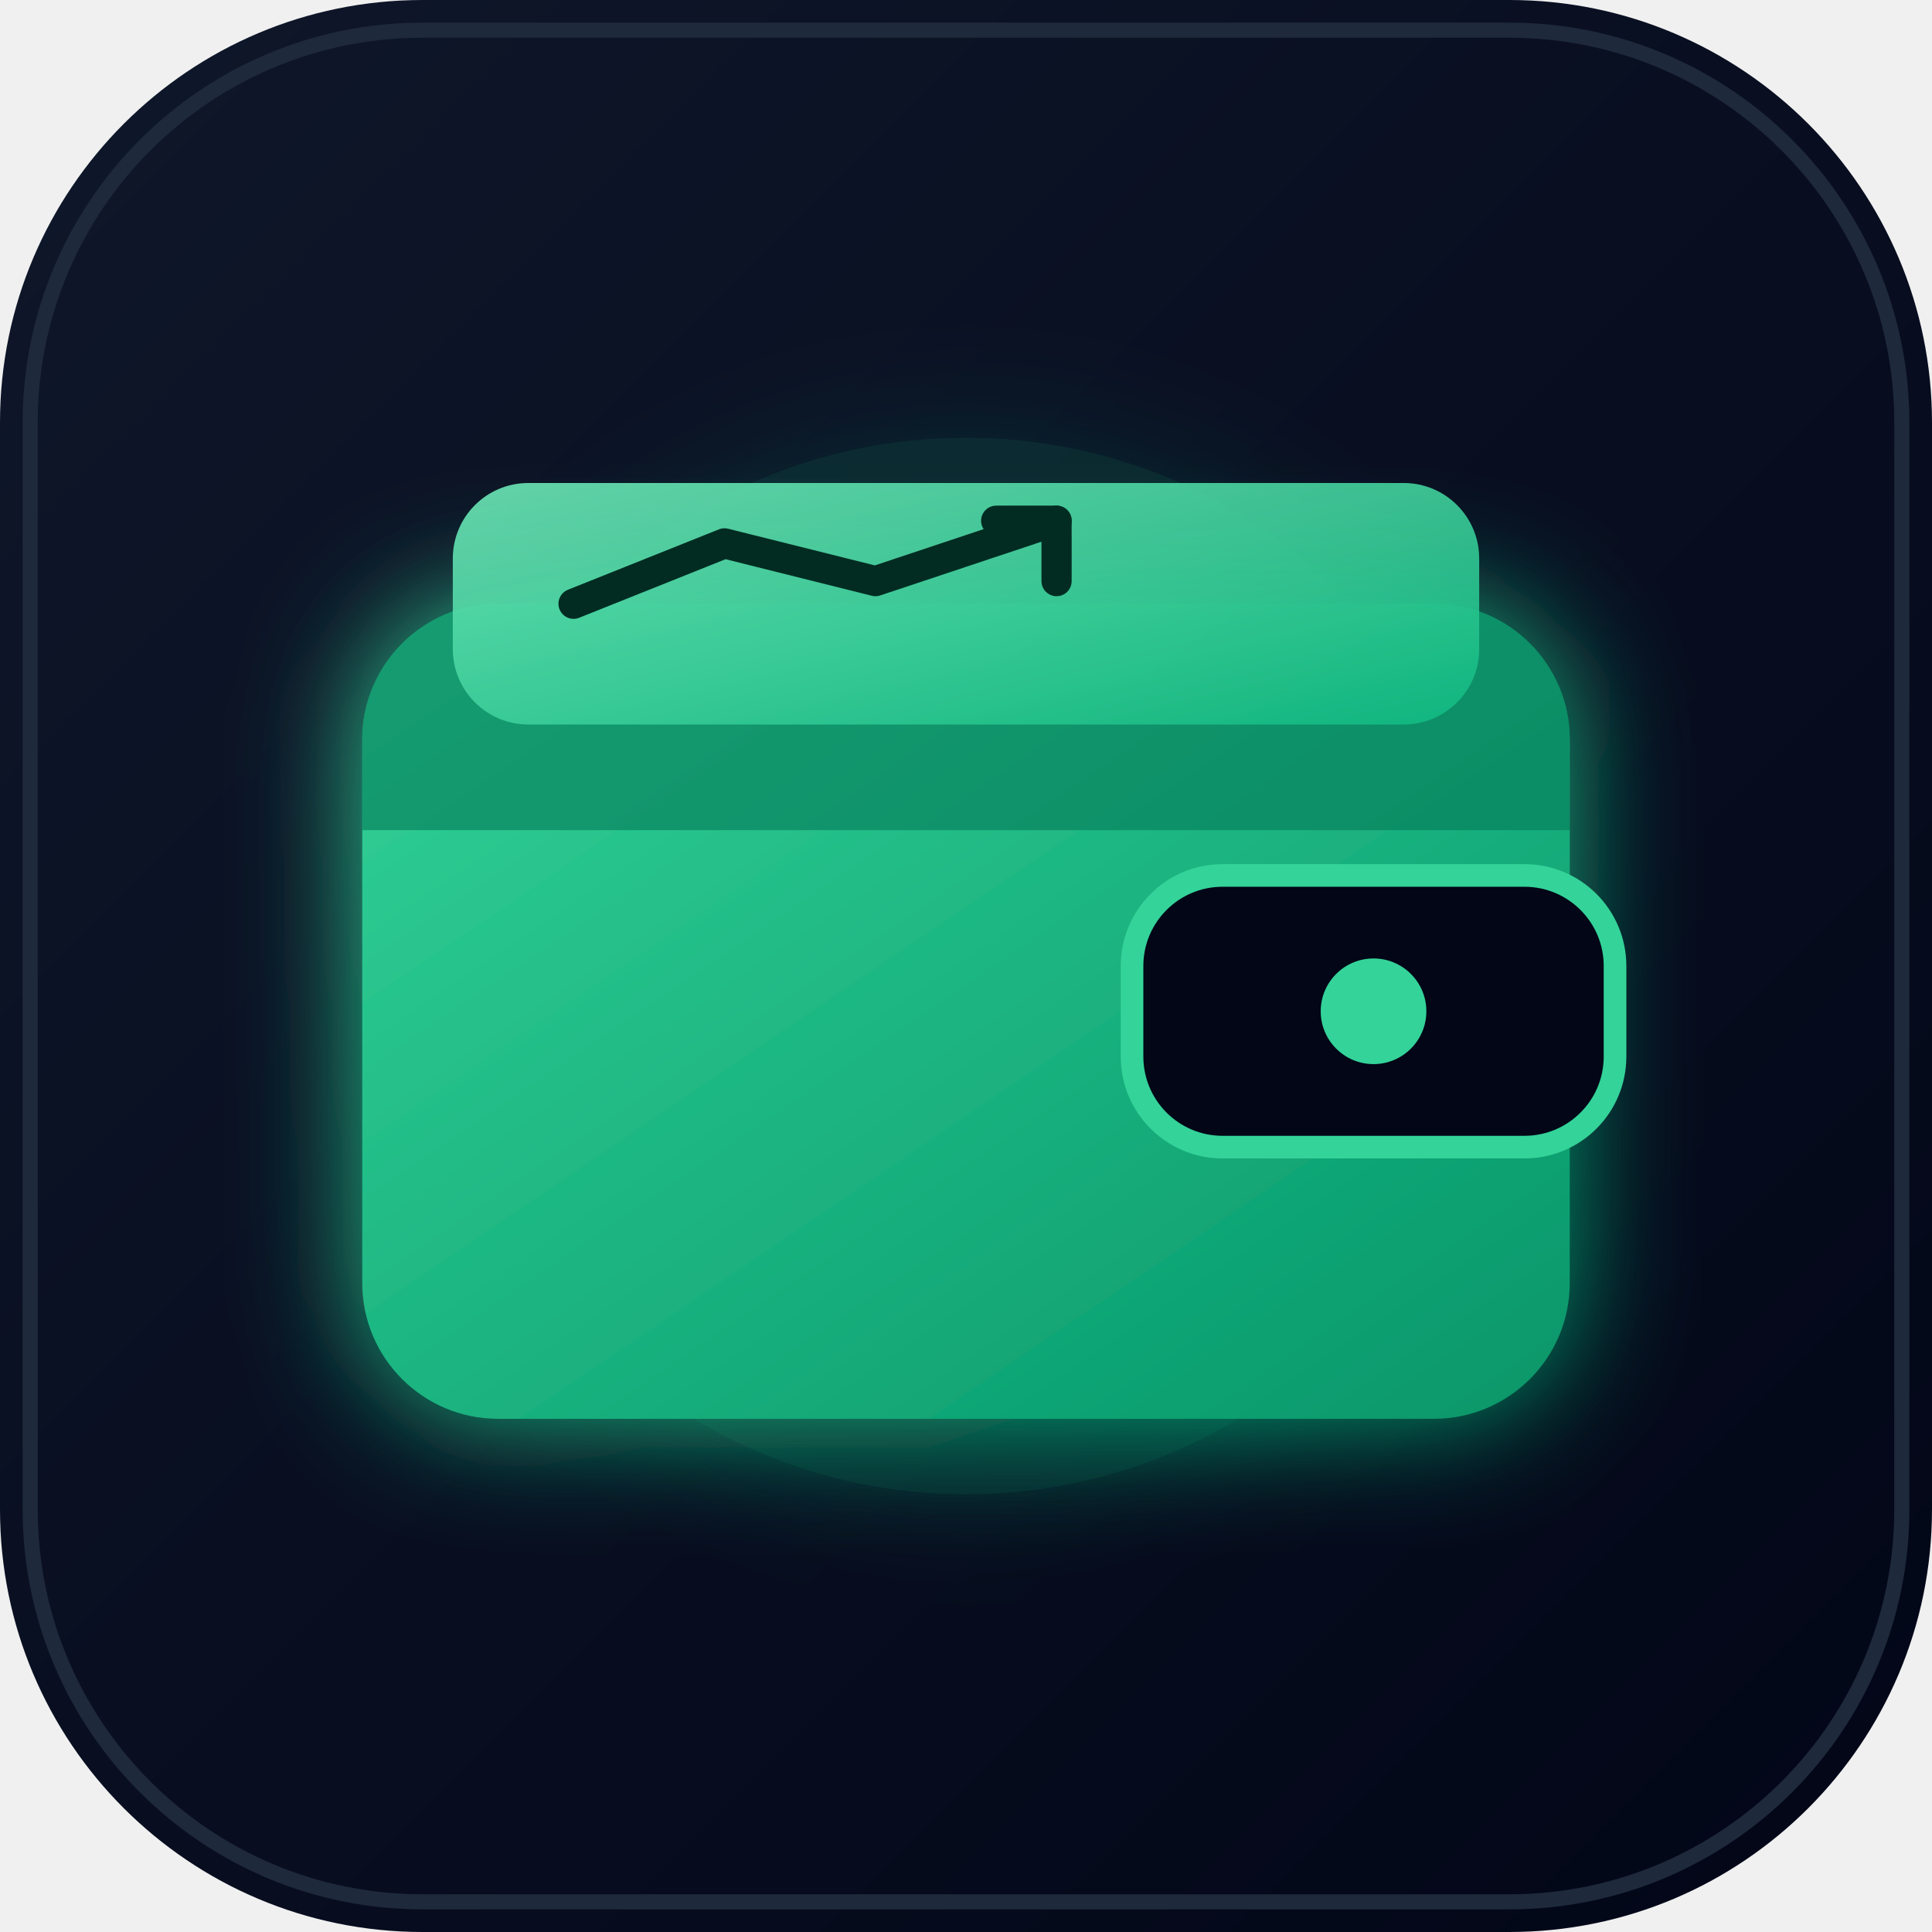
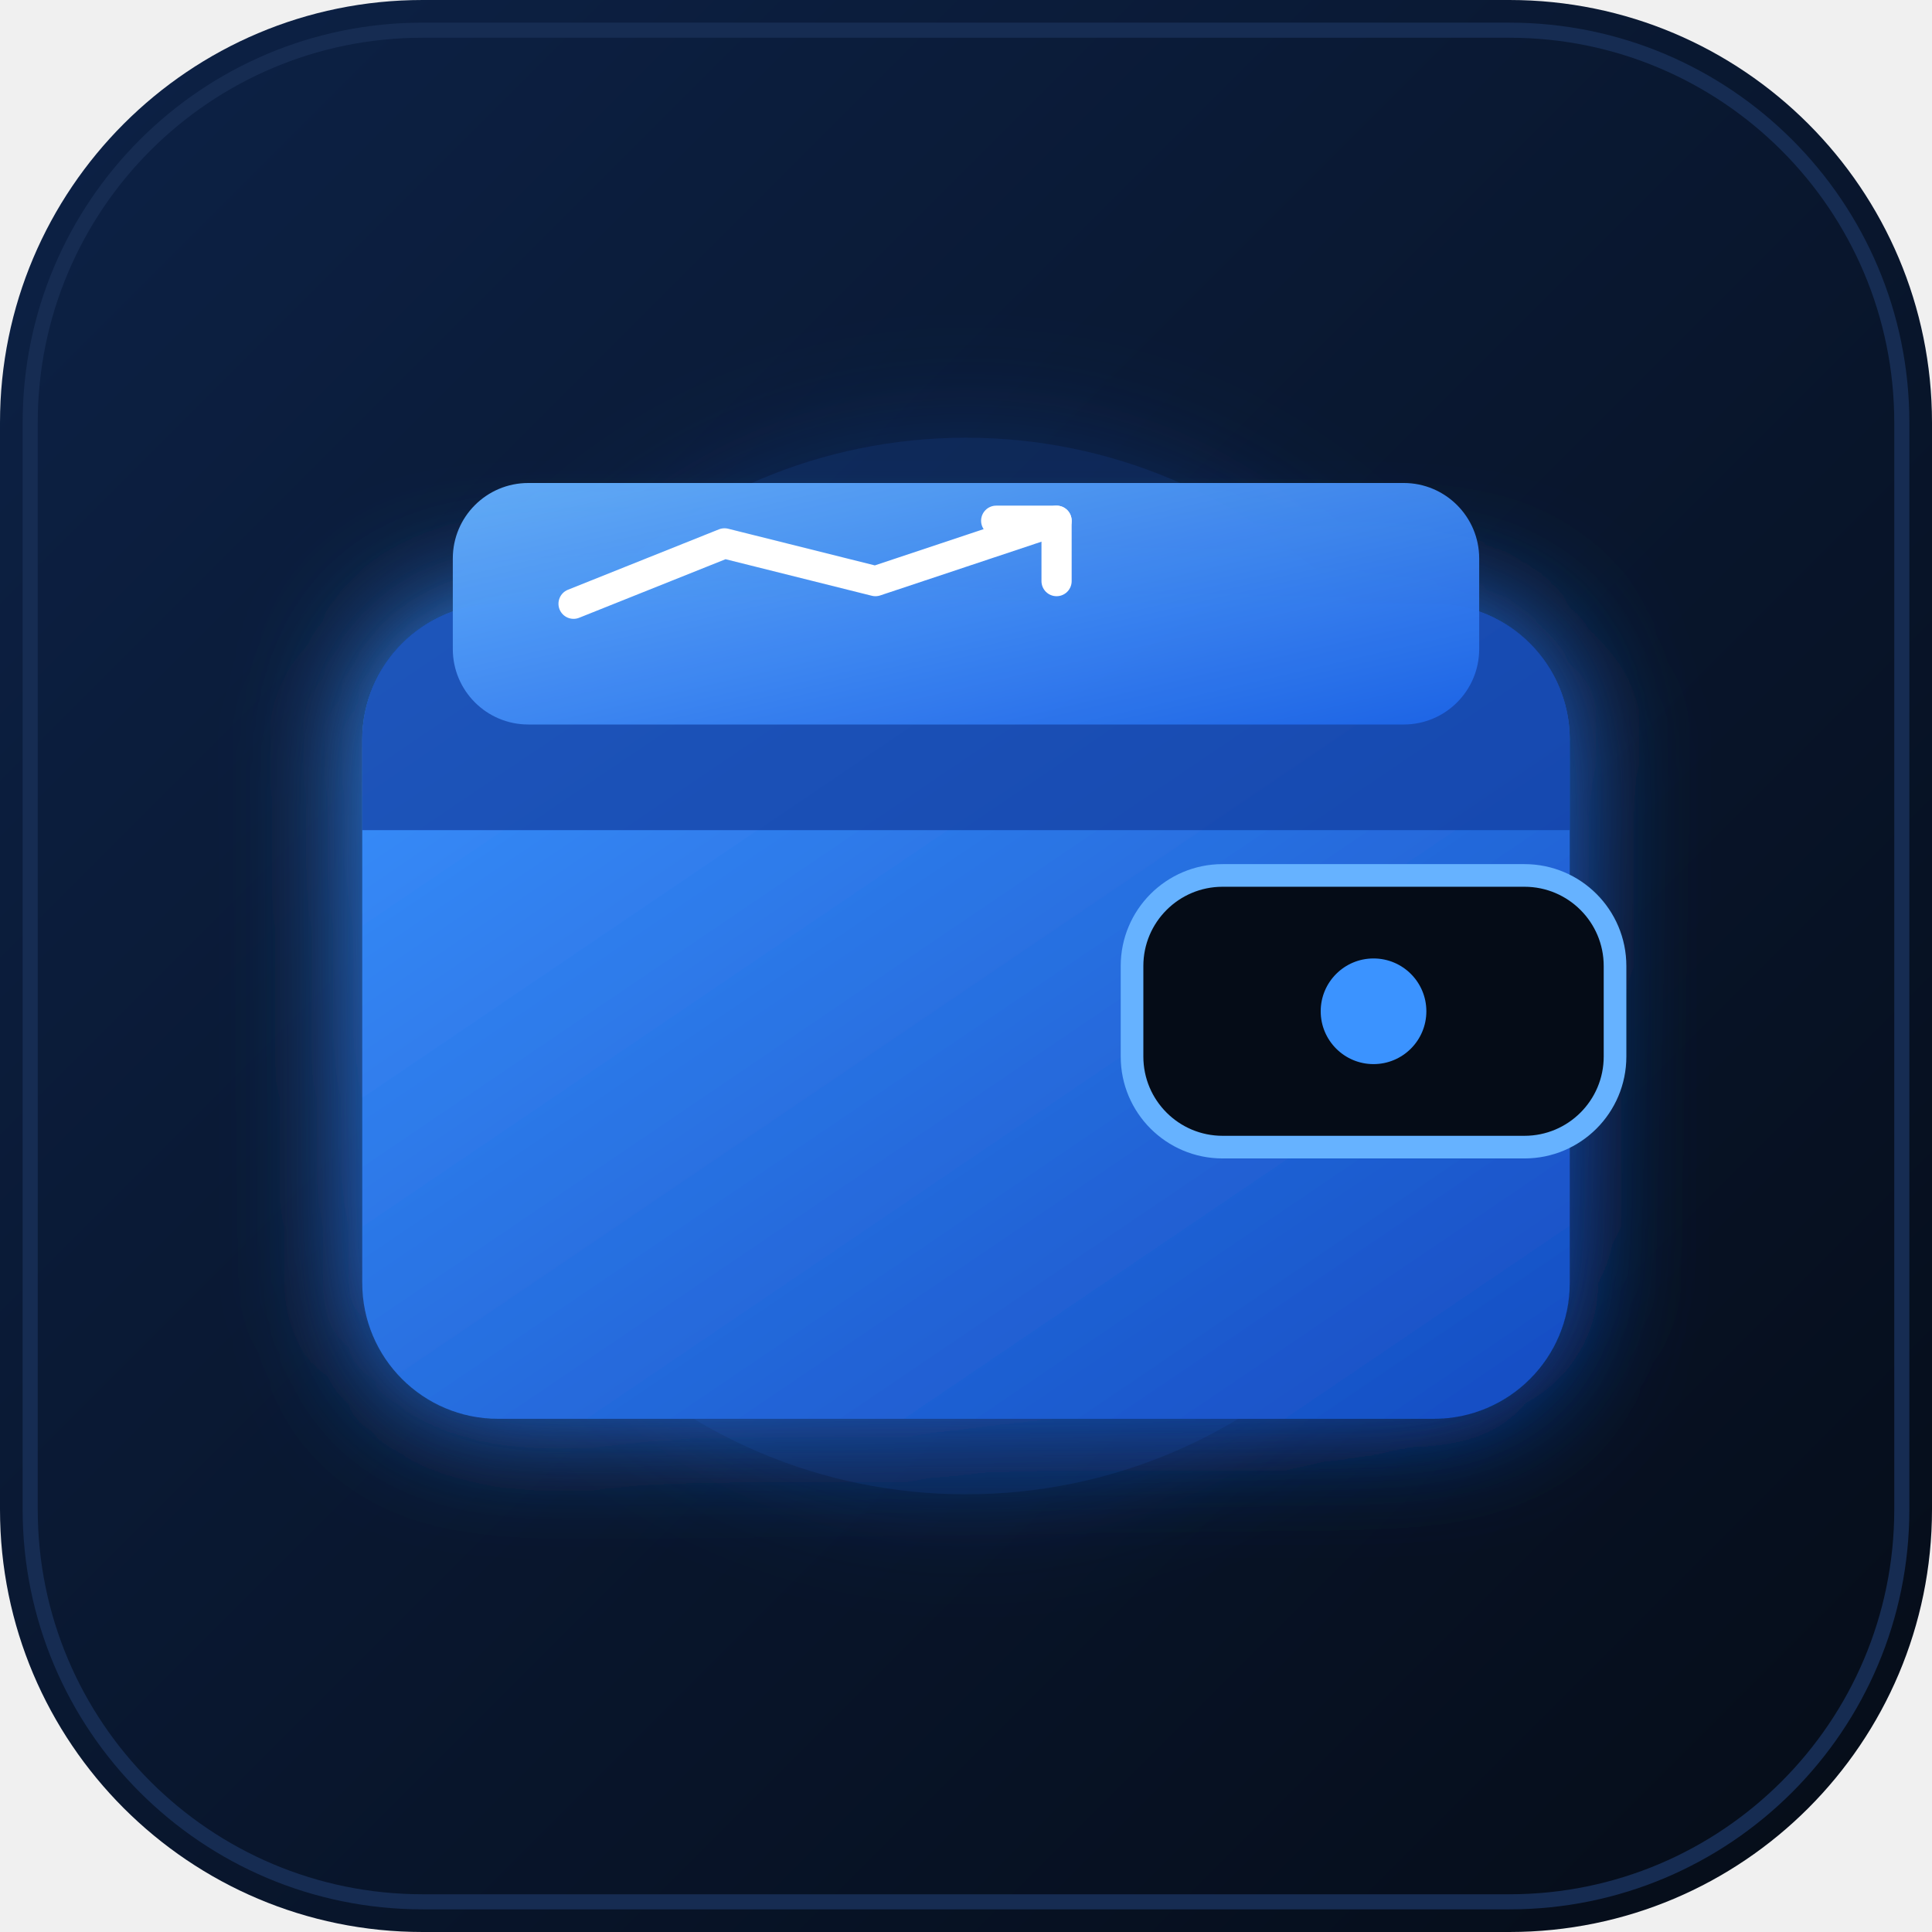
<svg xmlns="http://www.w3.org/2000/svg" viewBox="0 0 512 512" width="512" height="512">
  <defs>
    <linearGradient id="bgGrad" x1="0%" y1="0%" x2="100%" y2="100%">
-       <stop offset="0%" stop-color="#0f172a" />
-       <stop offset="100%" stop-color="#020617" />
+       <stop offset="0%" stop-color="#0d2247" />
+       <stop offset="100%" stop-color="#050c17" />
    </linearGradient>
    <linearGradient id="primaryGrad" x1="0%" y1="0%" x2="100%" y2="100%">
-       <stop offset="0%" stop-color="#34d399" />
-       <stop offset="100%" stop-color="#059669" />
+       <stop offset="0%" stop-color="#3b93ff" />
+       <stop offset="100%" stop-color="#154cc2" />
    </linearGradient>
    <linearGradient id="accentGrad" x1="0%" y1="0%" x2="100%" y2="100%">
-       <stop offset="0%" stop-color="#6ee7b7" />
-       <stop offset="100%" stop-color="#10b981" />
+       <stop offset="0%" stop-color="#66b2ff" />
+       <stop offset="100%" stop-color="#1d64e8" />
    </linearGradient>
    <filter id="glow" x="-20%" y="-20%" width="140%" height="140%">
      <feGaussianBlur stdDeviation="16" result="blur" />
      <feComposite in="SourceGraphic" in2="blur" operator="over" />
    </filter>
  </defs>
  <rect width="512" height="512" rx="112" fill="url(#bgGrad)" />
-   <rect x="8" y="8" width="496" height="496" rx="104" fill="none" stroke="#1e293b" stroke-width="4" />
-   <circle cx="256" cy="256" r="140" fill="#10b981" opacity="0.15" filter="url(#glow)" />
+   <rect x="8" y="8" width="496" height="496" rx="104" fill="none" stroke="#162c52" stroke-width="4" />
+   <circle cx="256" cy="256" r="140" fill="#1d64e8" opacity="0.2" filter="url(#glow)" />
  <rect x="96" y="160" width="320" height="216" rx="36" fill="url(#primaryGrad)" filter="url(#glow)" />
-   <path d="M96 220 H 416 V 196 C 416 176 400 160 380 160 H 132 C 112 160 96 176 96 196 Z" fill="#047857" opacity="0.6" />
-   <rect x="120" y="128" width="272" height="64" rx="20" fill="url(#accentGrad)" opacity="0.9" />
-   <path d="M152 160 L 192 144 L 232 154 L 280 138" fill="none" stroke="#022c22" stroke-width="8" stroke-linecap="round" stroke-linejoin="round" />
-   <polyline points="264,138 280,138 280,154" fill="none" stroke="#022c22" stroke-width="8" stroke-linecap="round" stroke-linejoin="round" />
-   <rect x="300" y="232" width="128" height="72" rx="24" fill="#020617" stroke="#34d399" stroke-width="6" />
-   <circle cx="364" cy="268" r="14" fill="#34d399" />
+   <path d="M96 220 H 416 V 196 C 416 176 400 160 380 160 H 132 C 112 160 96 176 96 196 Z" fill="#113c9e" opacity="0.7" />
+   <rect x="120" y="128" width="272" height="64" rx="20" fill="url(#accentGrad)" opacity="0.95" />
+   <path d="M152 160 L 192 144 L 232 154 L 280 138" fill="none" stroke="#ffffff" stroke-width="8" stroke-linecap="round" stroke-linejoin="round" />
+   <polyline points="264,138 280,138 280,154" fill="none" stroke="#ffffff" stroke-width="8" stroke-linecap="round" stroke-linejoin="round" />
+   <rect x="300" y="232" width="128" height="72" rx="24" fill="#050c17" stroke="#66b2ff" stroke-width="6" />
+   <circle cx="364" cy="268" r="14" fill="#3b93ff" />
</svg>
